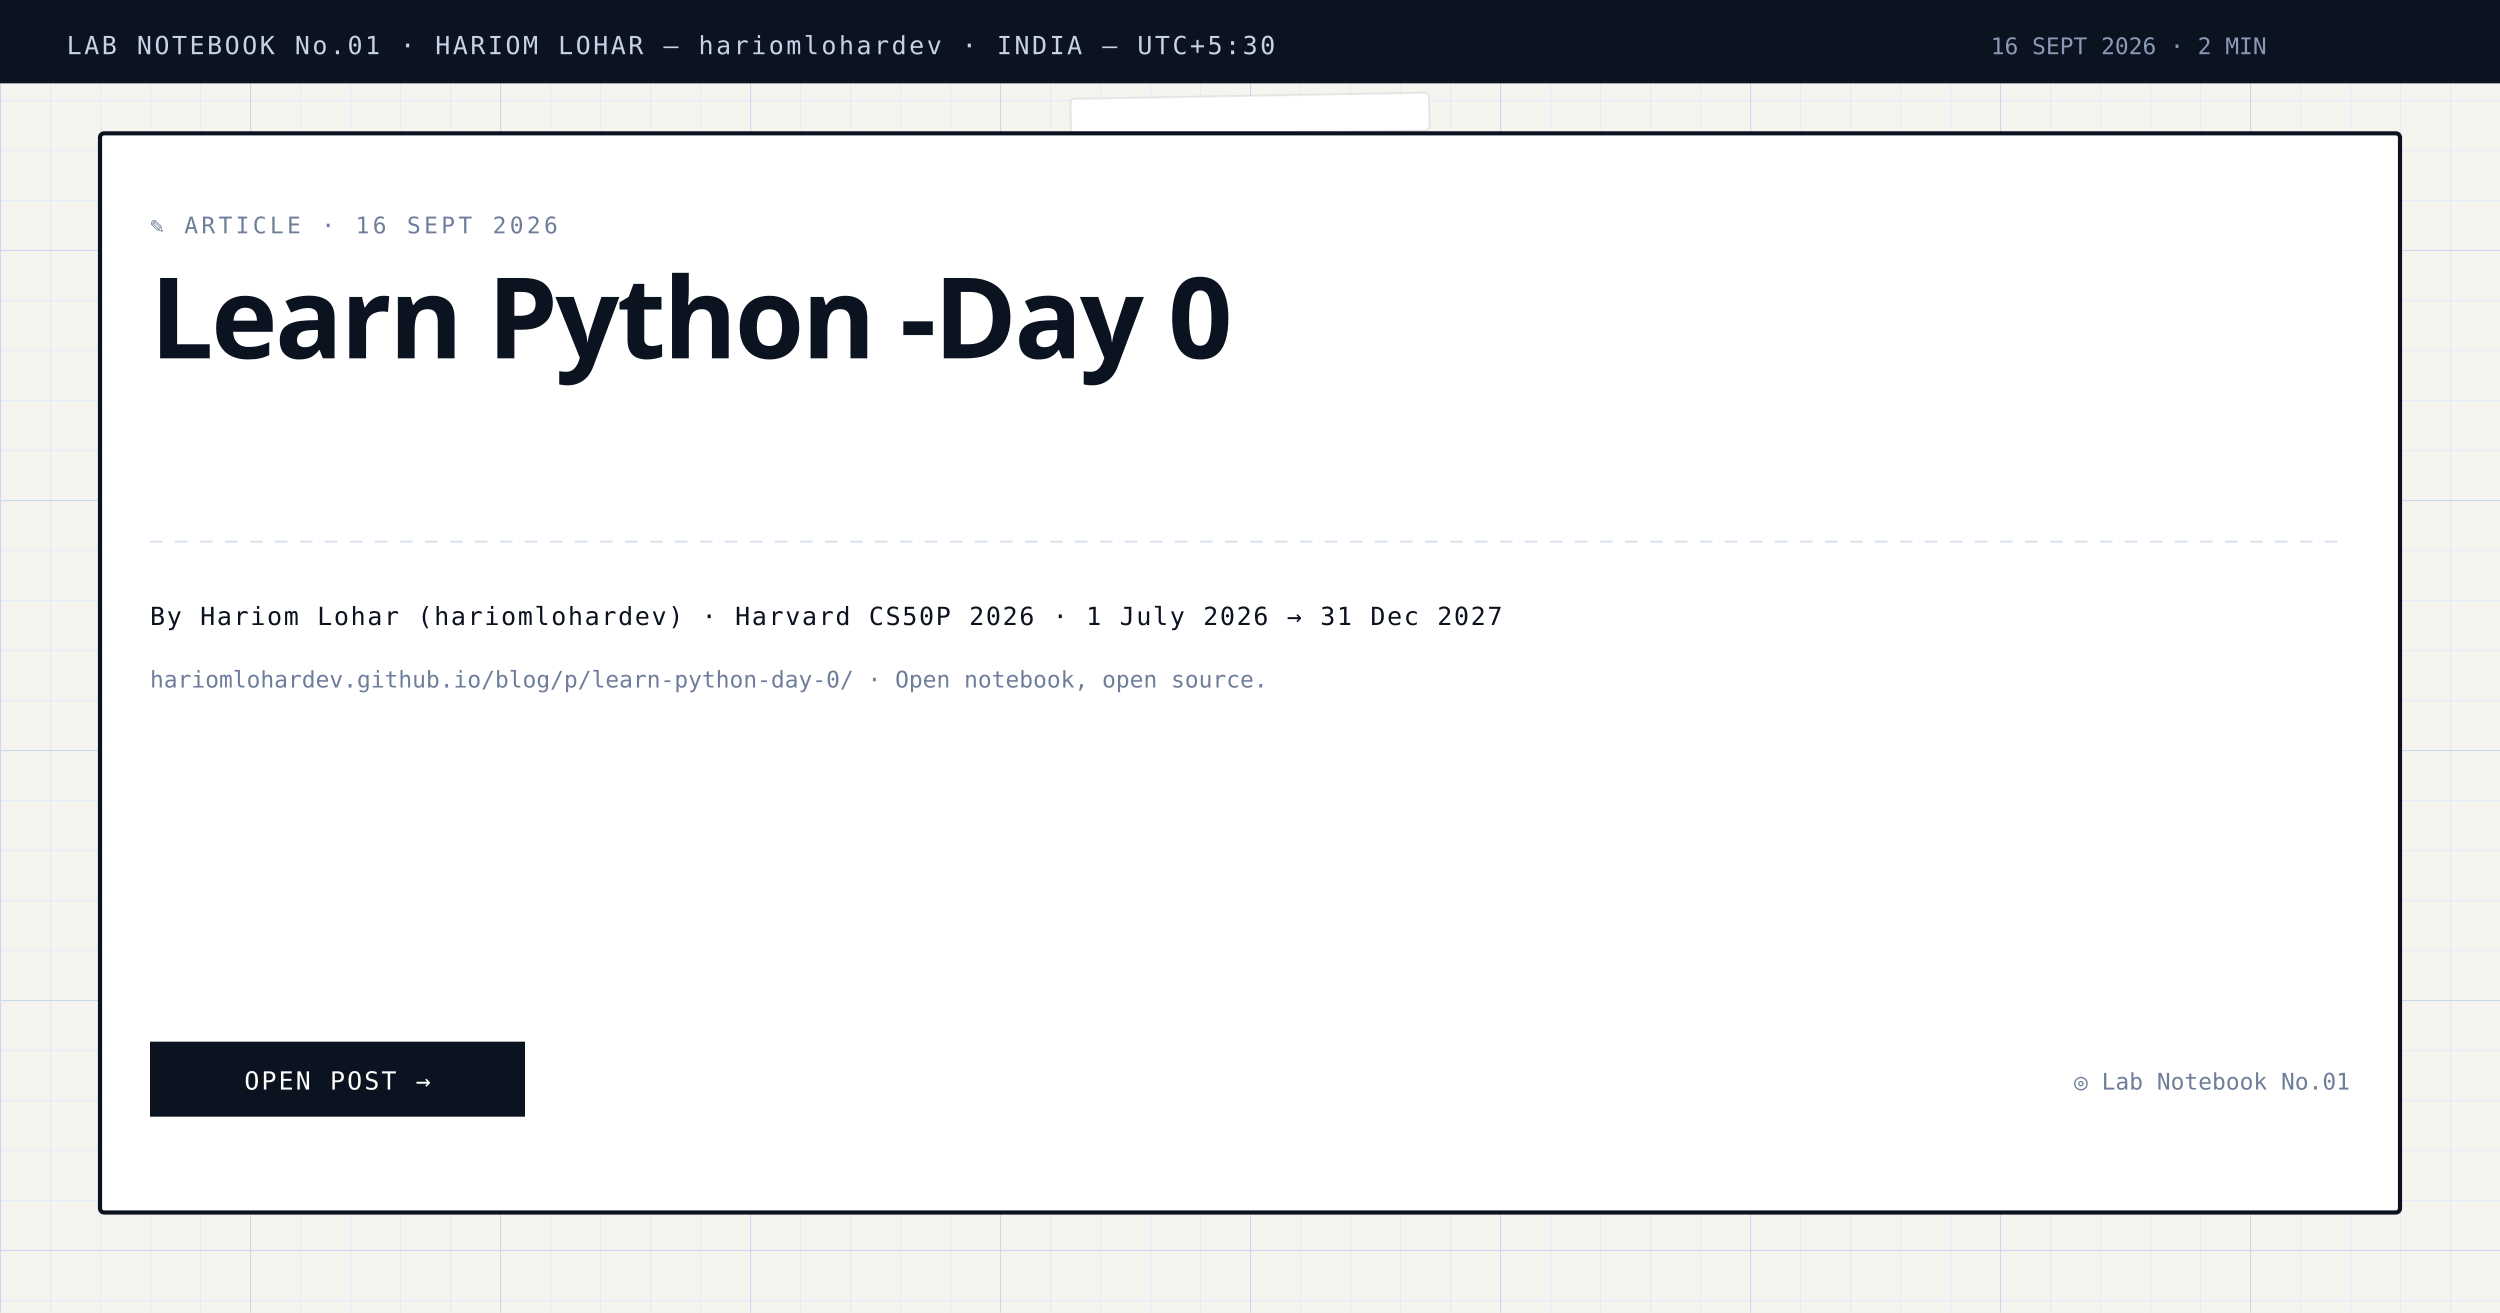
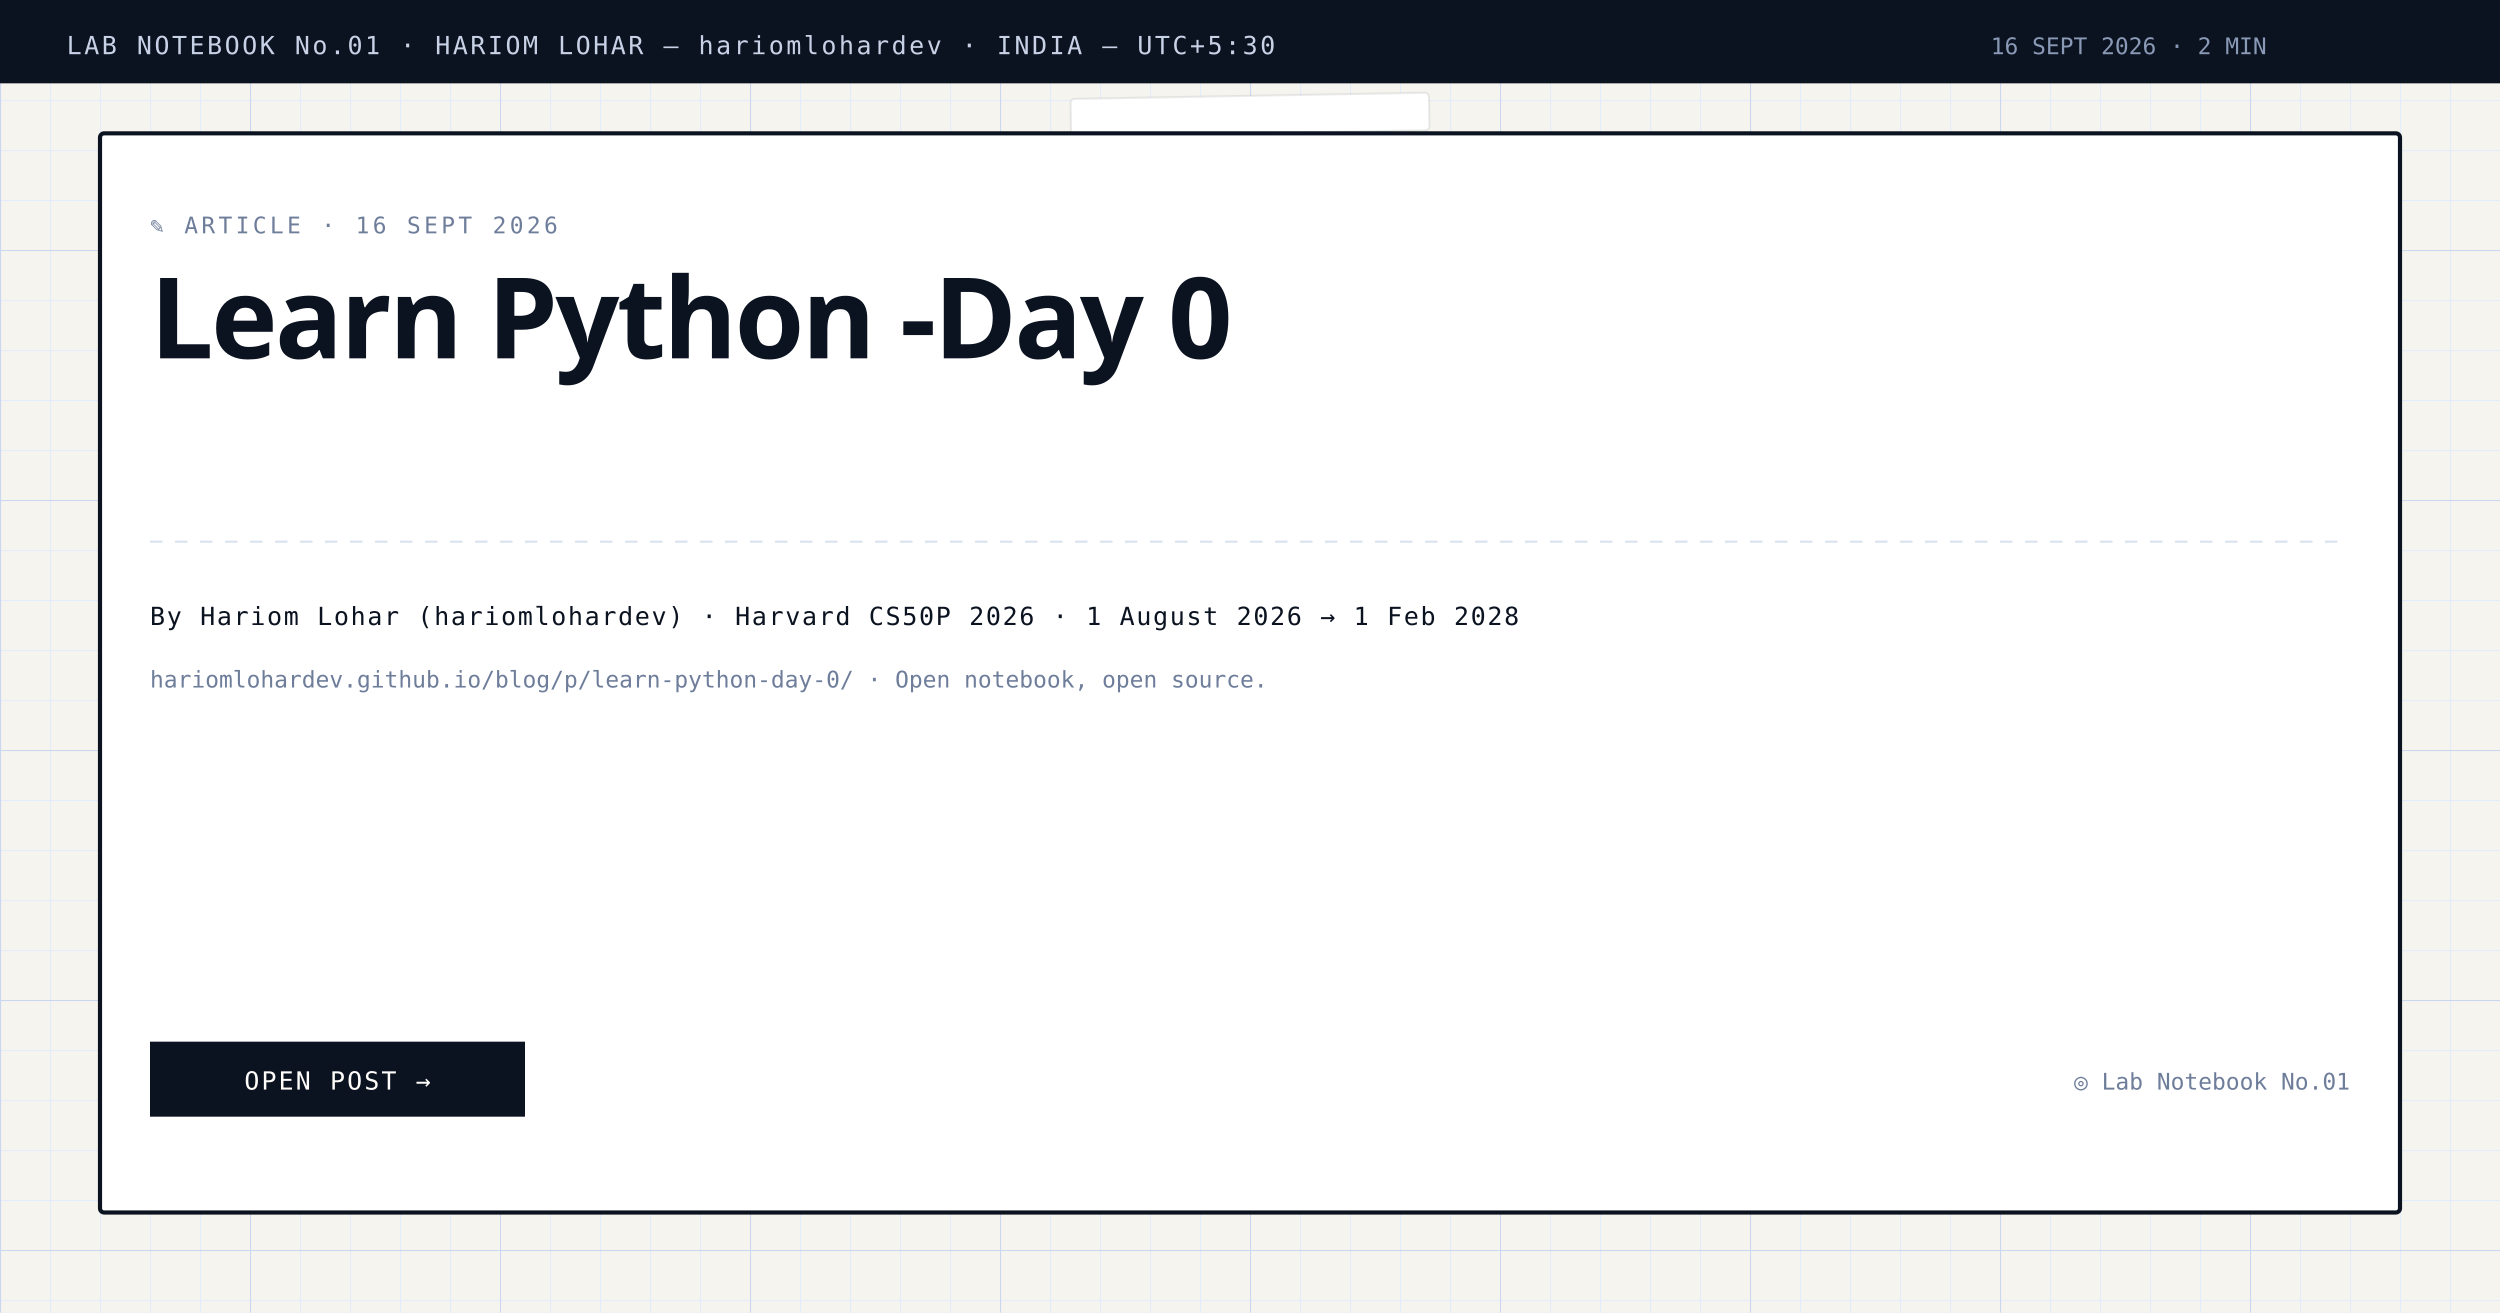
<svg xmlns="http://www.w3.org/2000/svg" width="1200" height="630" viewBox="0 0 1200 630" role="img" aria-label="Learn Python -Day 0">
  <rect width="1200" height="630" fill="#F6F4EE" />
  <defs>
    <pattern id="g" width="24" height="24" patternUnits="userSpaceOnUse">
      <path d="M24 0 H0 V24" fill="none" stroke="#E3ECFB" stroke-width="1" />
    </pattern>
    <pattern id="g2" width="120" height="120" patternUnits="userSpaceOnUse">
      <path d="M120 0 H0 V120" fill="none" stroke="#C9D8F0" stroke-width="1" />
    </pattern>
  </defs>
  <rect width="1200" height="630" fill="url(#g)" />
  <rect width="1200" height="630" fill="url(#g2)" />
  <rect x="0" y="0" width="1200" height="8" fill="#FFD400" />
  <rect x="0" y="8" width="1200" height="1" fill="#0B1220" opacity="0.12" />
  <rect x="0" y="0" width="1200" height="40" fill="#0B1220" />
  <text x="32" y="26" fill="#C8D2E6" font-family="monospace" font-size="12" letter-spacing="1.2">LAB NOTEBOOK No.01 · HARIOM LOHAR — hariomlohardev · INDIA — UTC+5:30</text>
  <text x="1088" y="26" fill="#8A9AB6" font-family="monospace" font-size="11" text-anchor="end">16 SEPT 2026 · 2 MIN</text>
  <rect x="514" y="46" width="172" height="18" rx="2" fill="#FFFFFF" stroke="rgba(11,18,32,0.08)" transform="rotate(-1 600 55)" />
  <rect x="48" y="64" width="1104" height="518" rx="2" fill="#FFFFFF" stroke="#0B1220" stroke-width="2" />
  <text x="72" y="112" fill="#6E7D9A" font-family="monospace" font-size="11" letter-spacing="1.6">✎ ARTICLE · 16 SEPT 2026</text>
  <text x="72" y="172" fill="#0B1220" font-family="sans-serif" font-size="54" font-weight="800" letter-spacing="-1.2">Learn Python -Day 0</text>
  <text x="72" y="226" fill="#475569" font-family="sans-serif" font-size="20" letter-spacing="0" />
  <line x1="72" y1="260" x2="1128" y2="260" stroke="#D9E2EF" stroke-width="1" stroke-dasharray="6 6" />
-   <text x="72" y="300" fill="#0B1220" font-family="monospace" font-size="12" letter-spacing="0.8">By Hariom Lohar (hariomlohardev) · Harvard CS50P 2026 · 1 July 2026 → 31 Dec 2027</text>
+   <text x="72" y="300" fill="#0B1220" font-family="monospace" font-size="12" letter-spacing="0.8">By Hariom Lohar (hariomlohardev) · Harvard CS50P 2026 · 1 August 2026 → 1 Feb 2028</text>
  <text x="72" y="330" fill="#6E7D9A" font-family="monospace" font-size="11">hariomlohardev.github.io/blog/p/learn-python-day-0/ · Open notebook, open source.</text>
  <rect x="72" y="500" width="180" height="36" fill="#0B1220" />
  <text x="162" y="523" fill="#FFFEFB" font-family="monospace" font-size="12" text-anchor="middle" letter-spacing="1">OPEN POST →</text>
  <text x="1128" y="523" fill="#6E7D9A" font-family="monospace" font-size="11" text-anchor="end">◎ Lab Notebook No.01</text>
</svg>
